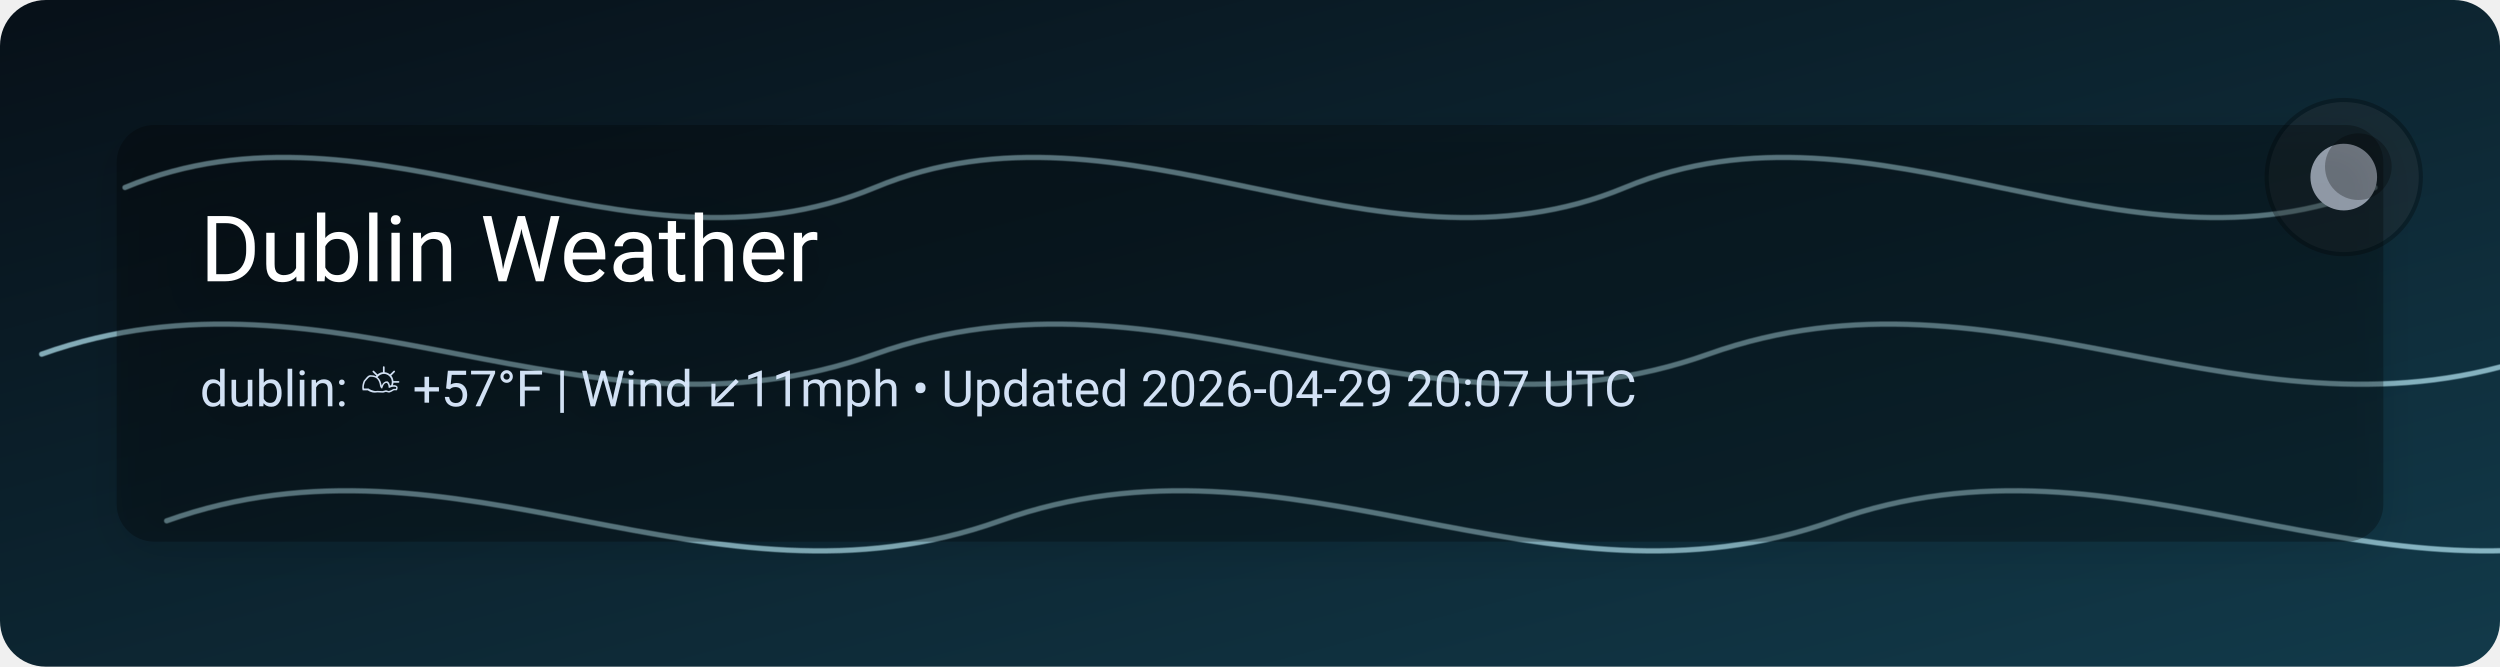
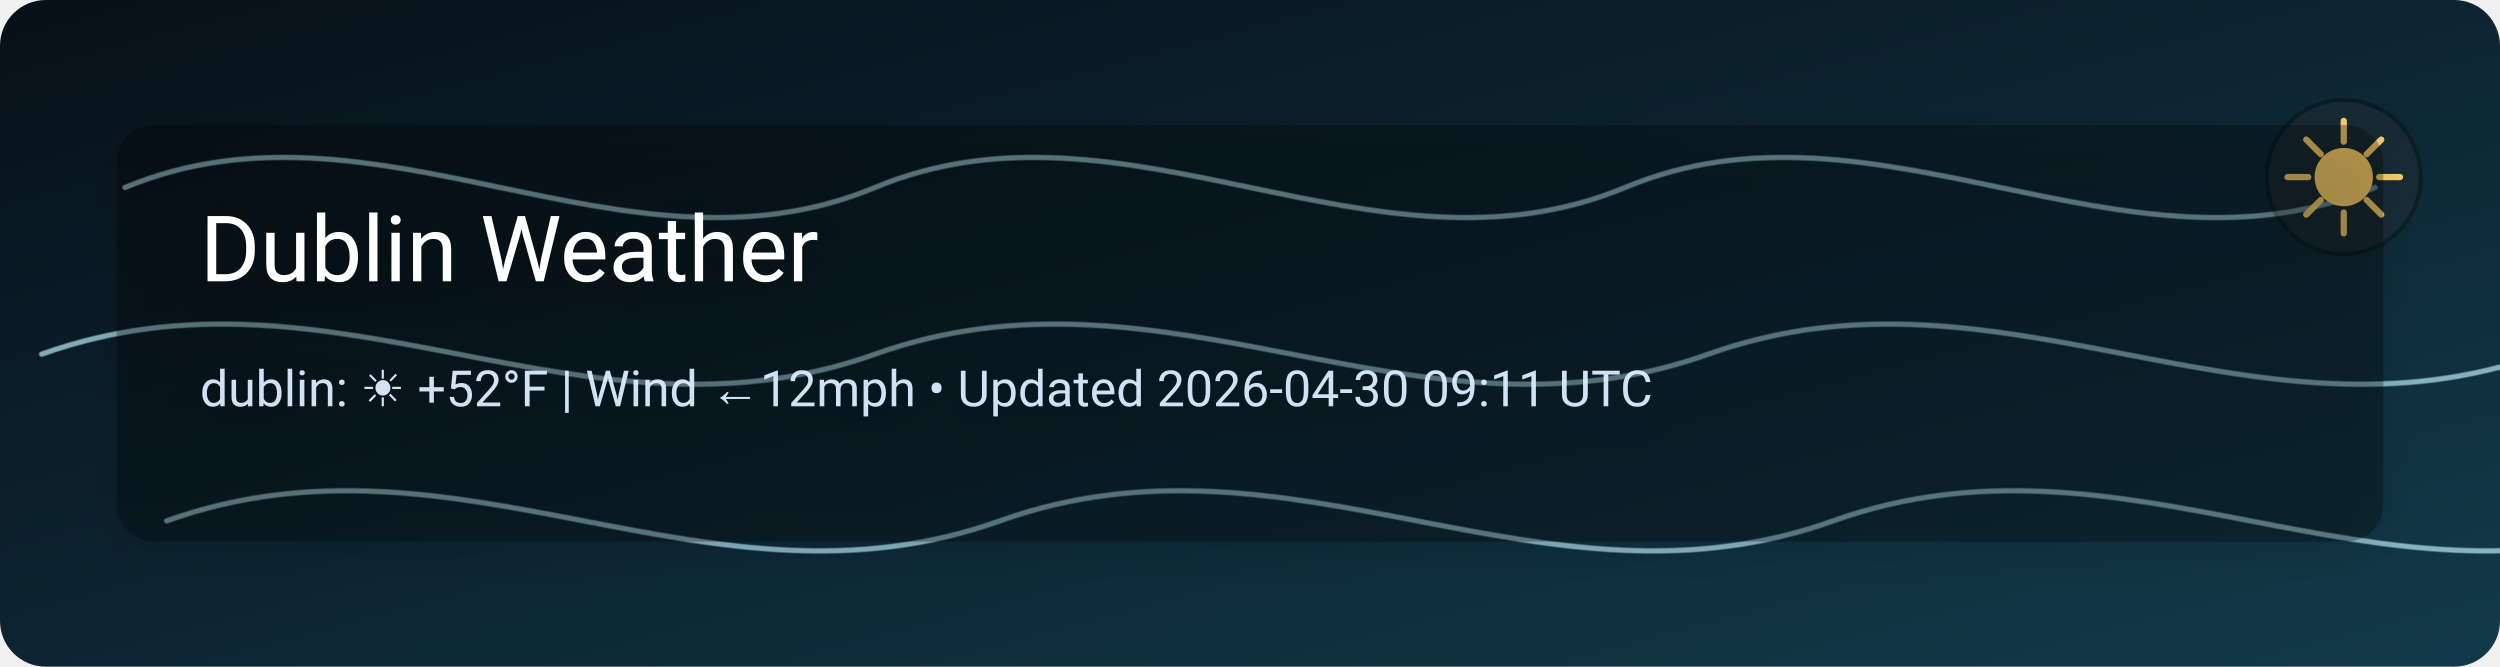
<svg xmlns="http://www.w3.org/2000/svg" width="1200" height="320" viewBox="0 0 1200 320">
  <defs>
    <linearGradient id="g" x1="0" y1="0" x2="1" y2="1">
      <stop offset="0" stop-color="#071018" />
      <stop offset="1" stop-color="#123a4a" />
    </linearGradient>
    <filter id="shadow" x="-20%" y="-20%" width="140%" height="140%">
      <feDropShadow dx="0" dy="6" stdDeviation="10" flood-color="#000" flood-opacity="0.35" />
    </filter>
  </defs>
  <style>
    .title { font: 44px system-ui, -apple-system, Segoe UI, Roboto, Arial; fill: #fff; }
    .sub   { font: 24px system-ui, -apple-system, Segoe UI, Roboto, Arial; fill: #dbeafe; opacity: .95; }
    .card  { fill: rgba(0,0,0,0.28); }

    @keyframes scrollDown { from { transform: translateY(-320px); } to { transform: translateY(0px); } }
    @keyframes scrollRight{ from { transform: translateX(-600px); } to { transform: translateX(0px); } }
    @keyframes scrollLeft { from { transform: translateX(0px); } to { transform: translateX(-600px); } }
    @keyframes driftDiag  { from { transform: translate(-180px,-140px); } to { transform: translate(180px,140px); } }
    @keyframes flash { 0%,90%,100% { opacity: 0; } 91%,93% { opacity: .65; } 94% { opacity: .1; } 95% { opacity: .45; } }

    .layerSlow  { opacity: .22; }
    .layerMed   { opacity: .30; }
    .layerFast  { opacity: .40; }

    .rainSlow { animation: scrollDown 2.6s linear infinite; }
    .rainMed  { animation: scrollDown 1.7s linear infinite; }
    .rainFast { animation: scrollDown 1.1s linear infinite; }

    .windSlow { animation: scrollRight 7.2s linear infinite; }
    .windMed  { animation: scrollRight 4.8s linear infinite; }
    .windFast { animation: scrollRight 3.2s linear infinite; }

    .fogSlow  { animation: scrollLeft 18s ease-in-out infinite; }
    .fogMed   { animation: scrollLeft 12s ease-in-out infinite; }
    .fogFast  { animation: scrollLeft 8s  ease-in-out infinite; }

    .snowSlow { animation: driftDiag 10s linear infinite; }
    .snowMed  { animation: driftDiag 7s  linear infinite; }
    .snowFast { animation: driftDiag 5s  linear infinite; }

    .flash { animation: flash 4.8s infinite; }

    /* Badge subtle float */
    @keyframes bob { 0%,100% { transform: translateY(0px); } 50% { transform: translateY(3px); } }
    .badge { animation: bob 2.8s ease-in-out infinite; }
  </style>
  <rect width="1200" height="320" rx="22" fill="url(#g)" />
  <g class="layerSlow windSlow" fill="none" stroke="#bff3ff" stroke-width="3" stroke-linecap="round">
    <path d="M 60 90 C 180 40, 300 140, 420 90 S 660 140, 780 90 S 1020 140, 1140 90" />
    <path d="M 20 170 C 160 120, 280 220, 420 170 S 680 220, 820 170 S 1080 220, 1220 170" />
    <path d="M 80 250 C 220 200, 340 300, 480 250 S 740 300, 880 250 S 1140 300, 1280 250" />
  </g>
  <g class="layerMed windMed" fill="none" stroke="#bff3ff" stroke-width="2.5" stroke-linecap="round">
    <path d="M 60 90 C 180 40, 300 140, 420 90 S 660 140, 780 90 S 1020 140, 1140 90" />
    <path d="M 20 170 C 160 120, 280 220, 420 170 S 680 220, 820 170 S 1080 220, 1220 170" />
    <path d="M 80 250 C 220 200, 340 300, 480 250 S 740 300, 880 250 S 1140 300, 1280 250" />
  </g>
  <g class="layerFast windFast" fill="none" stroke="#bff3ff" stroke-width="2" stroke-linecap="round">
    <path d="M 60 90 C 180 40, 300 140, 420 90 S 660 140, 780 90 S 1020 140, 1140 90" />
    <path d="M 20 170 C 160 120, 280 220, 420 170 S 680 220, 820 170 S 1080 220, 1220 170" />
    <path d="M 80 250 C 220 200, 340 300, 480 250 S 740 300, 880 250 S 1140 300, 1280 250" />
  </g>
  <g class="badge">
    <circle cx="1125" cy="85" r="38" fill="rgba(0,0,0,0.28)" />
    <circle cx="1125" cy="85" r="36" fill="rgba(255,255,255,0.06)" />
  </g>
  <g class="badge">
-     <circle cx="1125" cy="85" r="16" fill="#dbeafe" />
-     <circle cx="1132" cy="80" r="16" fill="rgba(0,0,0,0.28)" />
+     <circle cx="1125" cy="85" r="14" fill="#ffd36a" />
+     <g stroke="#ffd36a" stroke-width="3" stroke-linecap="round" opacity="0.95">
+       <line x1="1125" y1="58" x2="1125" y2="68" />
+       <line x1="1125" y1="102" x2="1125" y2="112" />
+       <line x1="1098" y1="85" x2="1108" y2="85" />
+       <line x1="1142" y1="85" x2="1152" y2="85" />
+       <line x1="1107" y1="67" x2="1114" y2="74" />
+       <line x1="1136" y1="96" x2="1143" y2="103" />
+       <line x1="1136" y1="74" x2="1143" y2="67" />
+       <line x1="1107" y1="103" x2="1114" y2="96" />
+     </g>
  </g>
  <g filter="url(#shadow)">
    <rect x="56" y="60" width="1088" height="200" rx="18" class="card" />
    <text x="96" y="135" class="title">Dublin Weather</text>
-     <text x="96" y="195" class="sub">dublin: ⛅  +57°F | Wind ↙11mph • Updated 2026-04-29 20:07 UTC</text>
+     <text x="96" y="195" class="sub">dublin: ☀️   +52°F | Wind ←12mph • Updated 2026-04-30 09:11 UTC</text>
  </g>
</svg>
